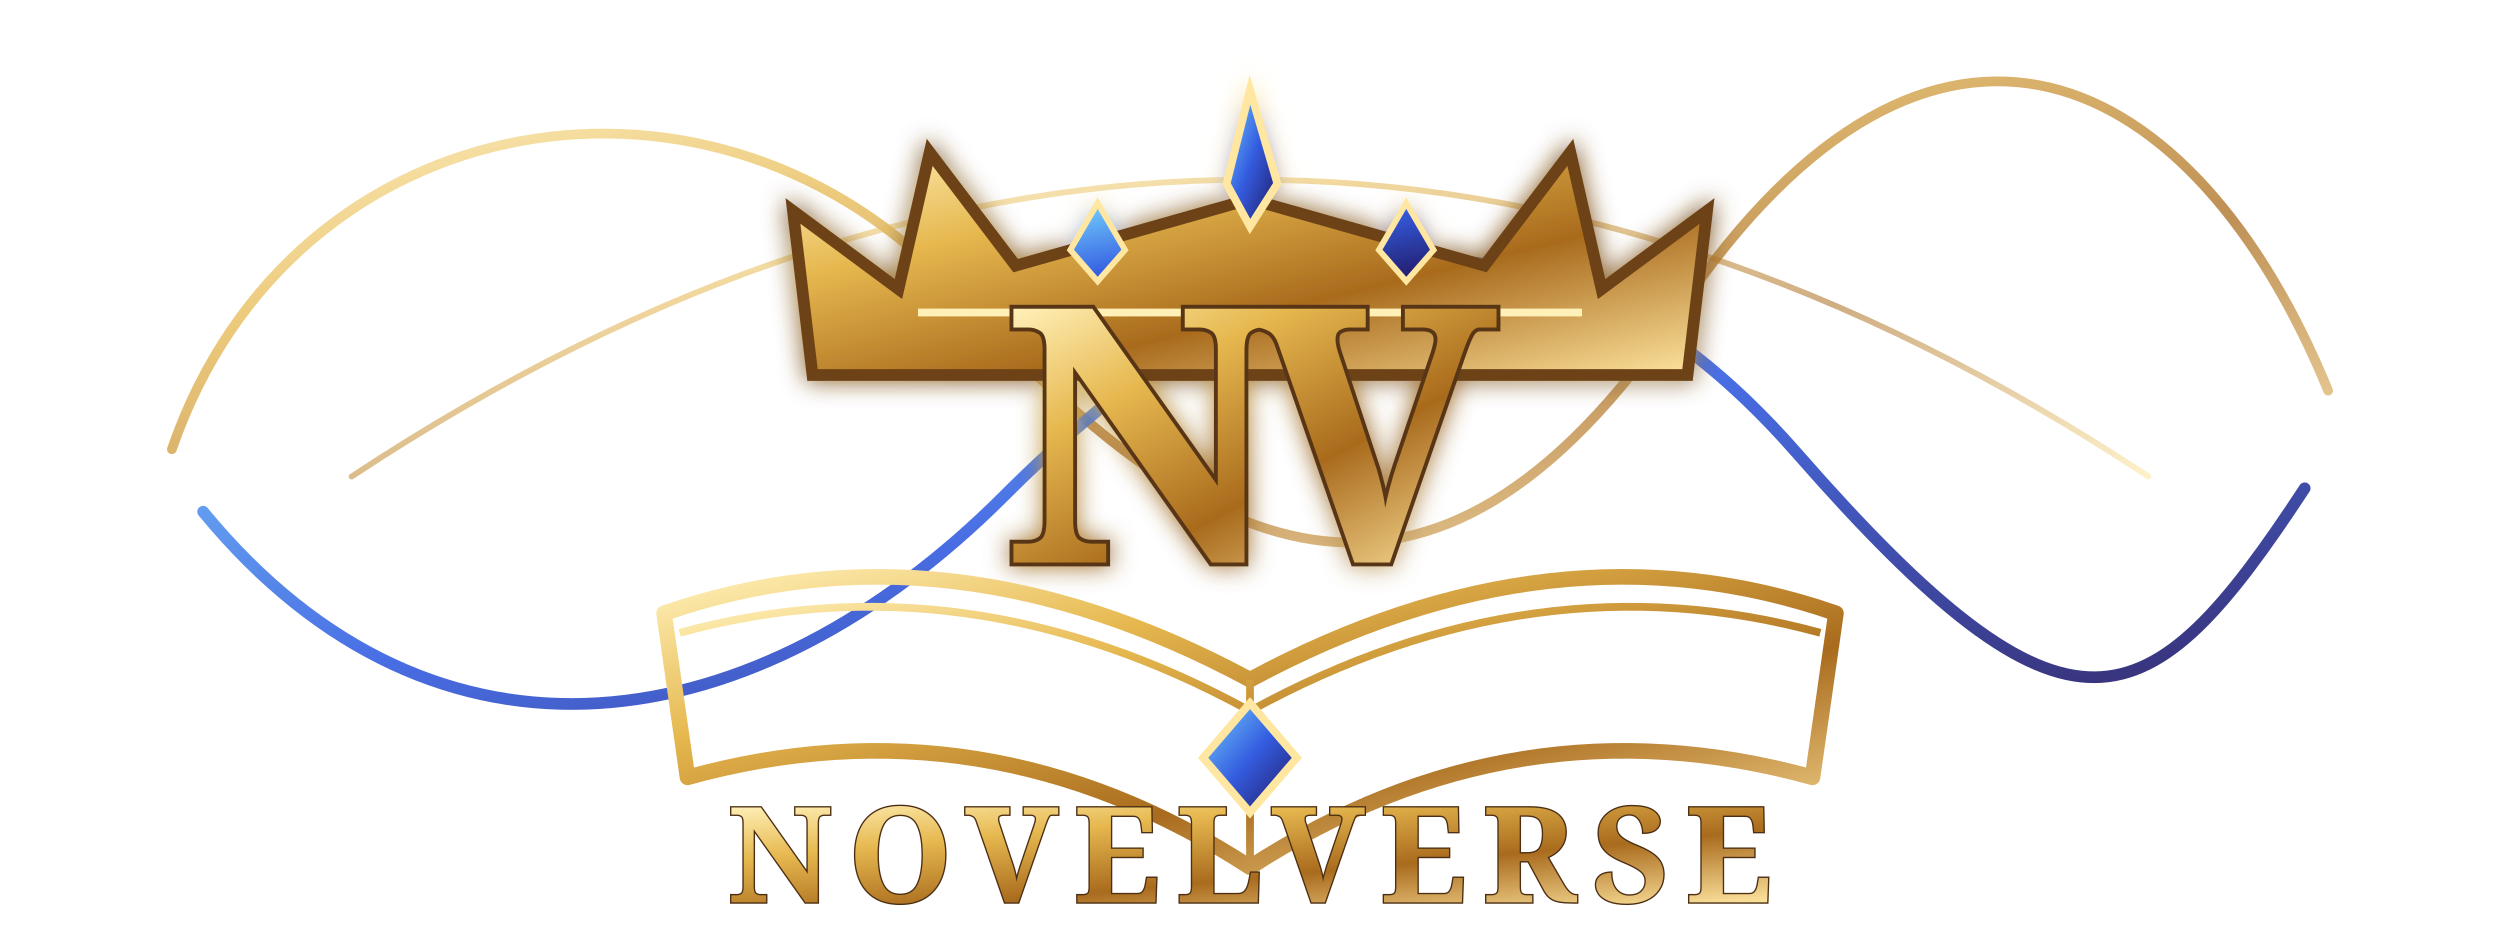
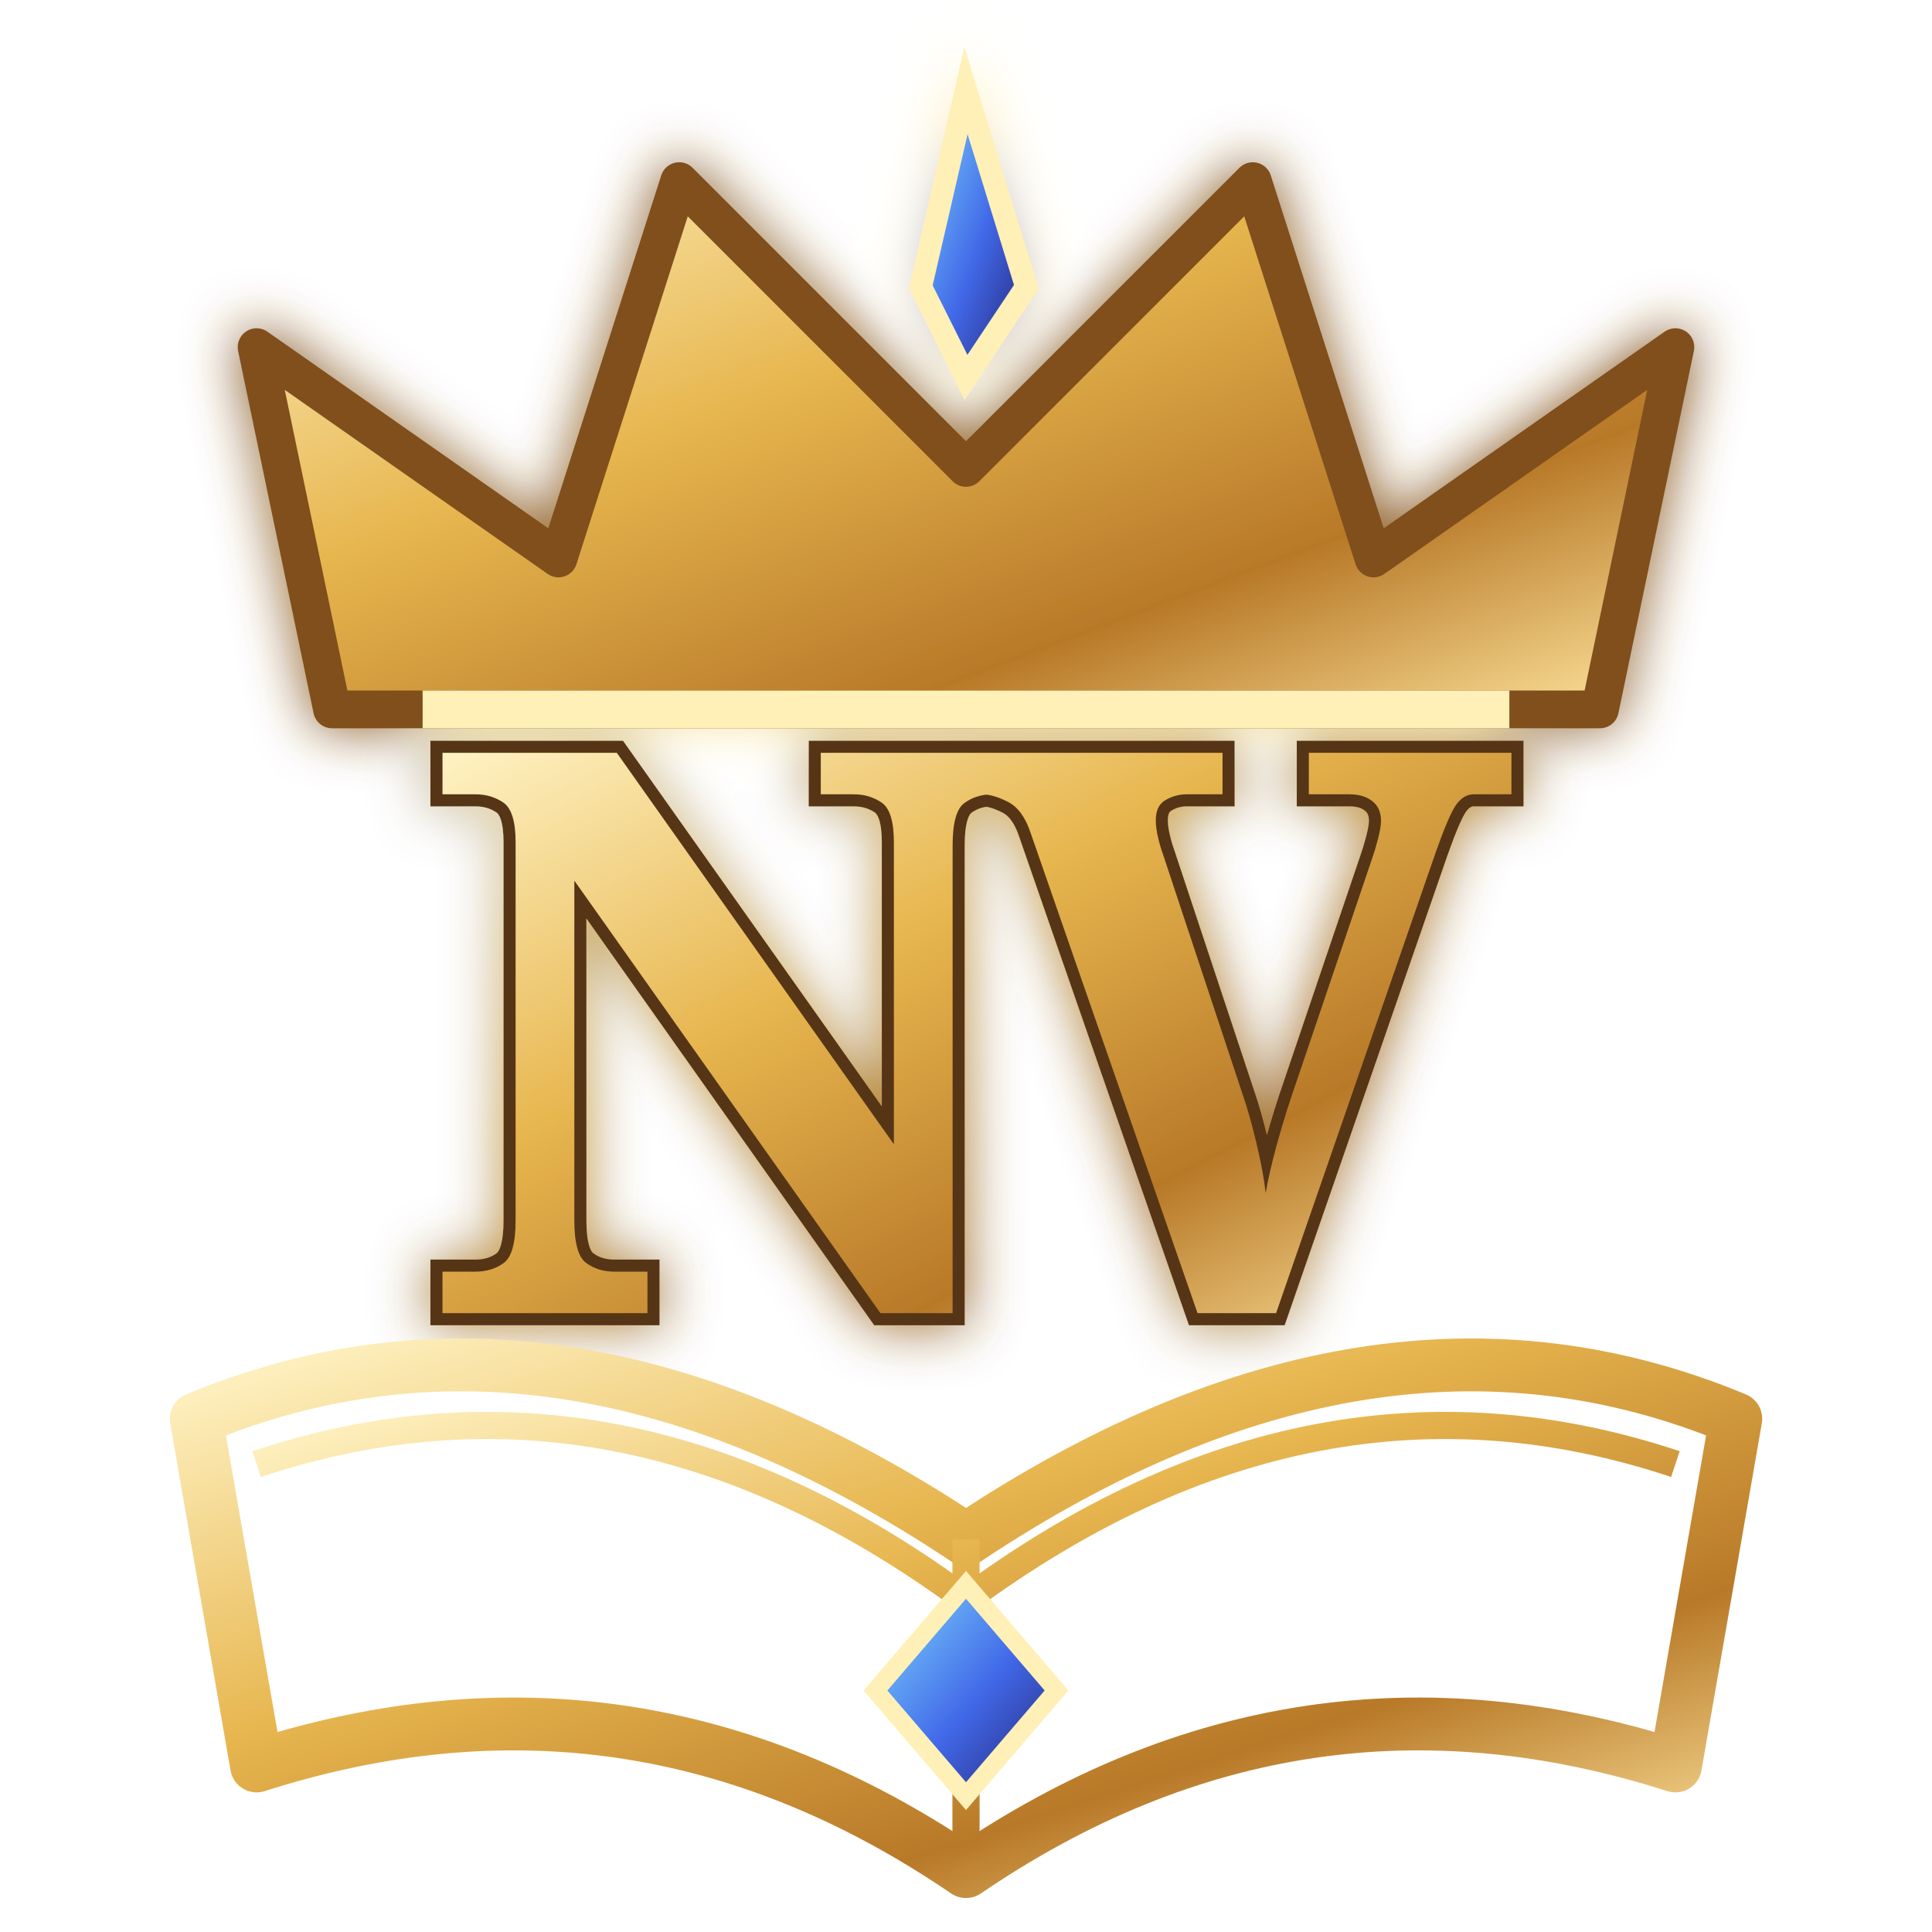
- <svg xmlns="http://www.w3.org/2000/svg" viewBox="0 0 640 240" role="img" aria-labelledby="title">
+ <svg xmlns="http://www.w3.org/2000/svg" viewBox="0 0 128 128" role="img" aria-labelledby="title">
  <defs>
    <linearGradient id="gold" x1="0" y1="0" x2="1" y2="1">
-       <stop stop-color="#fff0b8" />
-       <stop offset=".28" stop-color="#e6b84f" />
-       <stop offset=".62" stop-color="#a96b1d" />
-       <stop offset="1" stop-color="#ffe6a0" />
+       <stop stop-color="#fff3c5" />
+       <stop offset=".38" stop-color="#e7b64f" />
+       <stop offset=".72" stop-color="#b87928" />
+       <stop offset="1" stop-color="#ffe7a0" />
    </linearGradient>
    <linearGradient id="blue" x1="0" y1="0" x2="1" y2="1">
-       <stop stop-color="#77d5ff" />
-       <stop offset=".5" stop-color="#345de0" />
-       <stop offset="1" stop-color="#21145d" />
+       <stop stop-color="#80ddff" />
+       <stop offset=".55" stop-color="#4168e8" />
+       <stop offset="1" stop-color="#24206e" />
    </linearGradient>
-     <filter id="glow" x="-40%" y="-40%" width="180%" height="180%">
-       <feGaussianBlur stdDeviation="3" result="b" />
+     <filter id="glow" x="-30%" y="-30%" width="160%" height="160%">
+       <feGaussianBlur stdDeviation="1.8" result="blur" />
      <feMerge>
-         <feMergeNode in="b" />
+         <feMergeNode in="blur" />
        <feMergeNode in="SourceGraphic" />
      </feMerge>
    </filter>
  </defs>
-   <g fill="none" stroke="url(#gold)" stroke-linecap="round" stroke-linejoin="round">
-     <path d="M44 115C75 25 184 8 245 75S365 175 430 79 562 17 596 100" stroke-width="2.5" opacity=".75" />
-     <path d="M52 131C112 204 194 190 257 127S390 36 460 116 550 186 590 125" stroke="url(#blue)" stroke-width="3" opacity=".9" />
-     <path d="M90 122Q320 -30 550 122" stroke-width="1.5" opacity=".55" />
+   <g filter="url(#glow)">
+     <path d="M22 47 17 23l20 14 8-25 19 19 19-19 8 25 20-14-5 24z" fill="url(#gold)" stroke="#80501c" stroke-width="2.5" stroke-linejoin="round" />
+     <path d="m61 19 3-13 4 13-4 6z" fill="url(#blue)" stroke="#fff0b8" stroke-width="1.5" />
+     <path d="M28 47h72" stroke="#fff0b8" stroke-width="2.5" />
+     <text x="64" y="87" text-anchor="middle" font-family="Georgia,serif" font-size="52" font-weight="bold" letter-spacing="-5" fill="url(#gold)" stroke="#563616" stroke-width="1.6" paint-order="stroke">NV</text>
  </g>
-   <g filter="url(#glow)">
-     <path d="M260 68l-22-29-8 35-27-20 5 42h224l5-42-27 20-8-35-22 29-60-17z" fill="url(#gold)" stroke="#6d4318" stroke-width="3" />
-     <path d="M314 47l6-24 7 24-7 11z" fill="url(#blue)" stroke="#ffe7a2" stroke-width="2" />
-     <path d="M274 64l7-12 7 12-7 8zM353 64l7-12 7 12-7 8z" fill="url(#blue)" stroke="#ffe7a2" stroke-width="1.5" />
-     <path d="M235 80h170" stroke="#fff0b8" stroke-width="2" />
-     <text x="320" y="144" text-anchor="middle" font-family="Georgia,serif" font-size="91" font-weight="bold" letter-spacing="-9" fill="url(#gold)" stroke="#593612" stroke-width="2" paint-order="stroke">NV</text>
+   <g fill="none" stroke="url(#gold)" stroke-width="3.5" stroke-linejoin="round">
+     <path d="M13 94q24-10 51 8 27-18 51-8l-4 23q-25-8-47 7-22-15-47-7z" />
+     <path d="M64 102v22M17 97q24-8 47 9 23-17 47-9" stroke-width="1.8" />
  </g>
-   <g fill="none" stroke="url(#gold)" stroke-width="4" stroke-linejoin="round">
-     <path d="M170 157q72-25 150 17 78-42 150-17l-6 42q-76-21-144 23-68-44-144-23z" />
-     <path d="M320 174v47M174 162q73-20 146 20 73-40 146-20" stroke-width="2" />
-   </g>
-   <path d="M320 180l12 14-12 14-12-14z" fill="url(#blue)" stroke="#ffe7a2" stroke-width="2" />
-   <text x="320" y="231" text-anchor="middle" font-family="Georgia,serif" font-size="34" font-weight="bold" letter-spacing="4" fill="url(#gold)" stroke="#4b2e14" stroke-width=".7" paint-order="stroke">NOVELVERSE</text>
+   <path d="m64 105 6 7-6 7-6-7z" fill="url(#blue)" stroke="#fff0b8" stroke-width="1.2" />
</svg>
